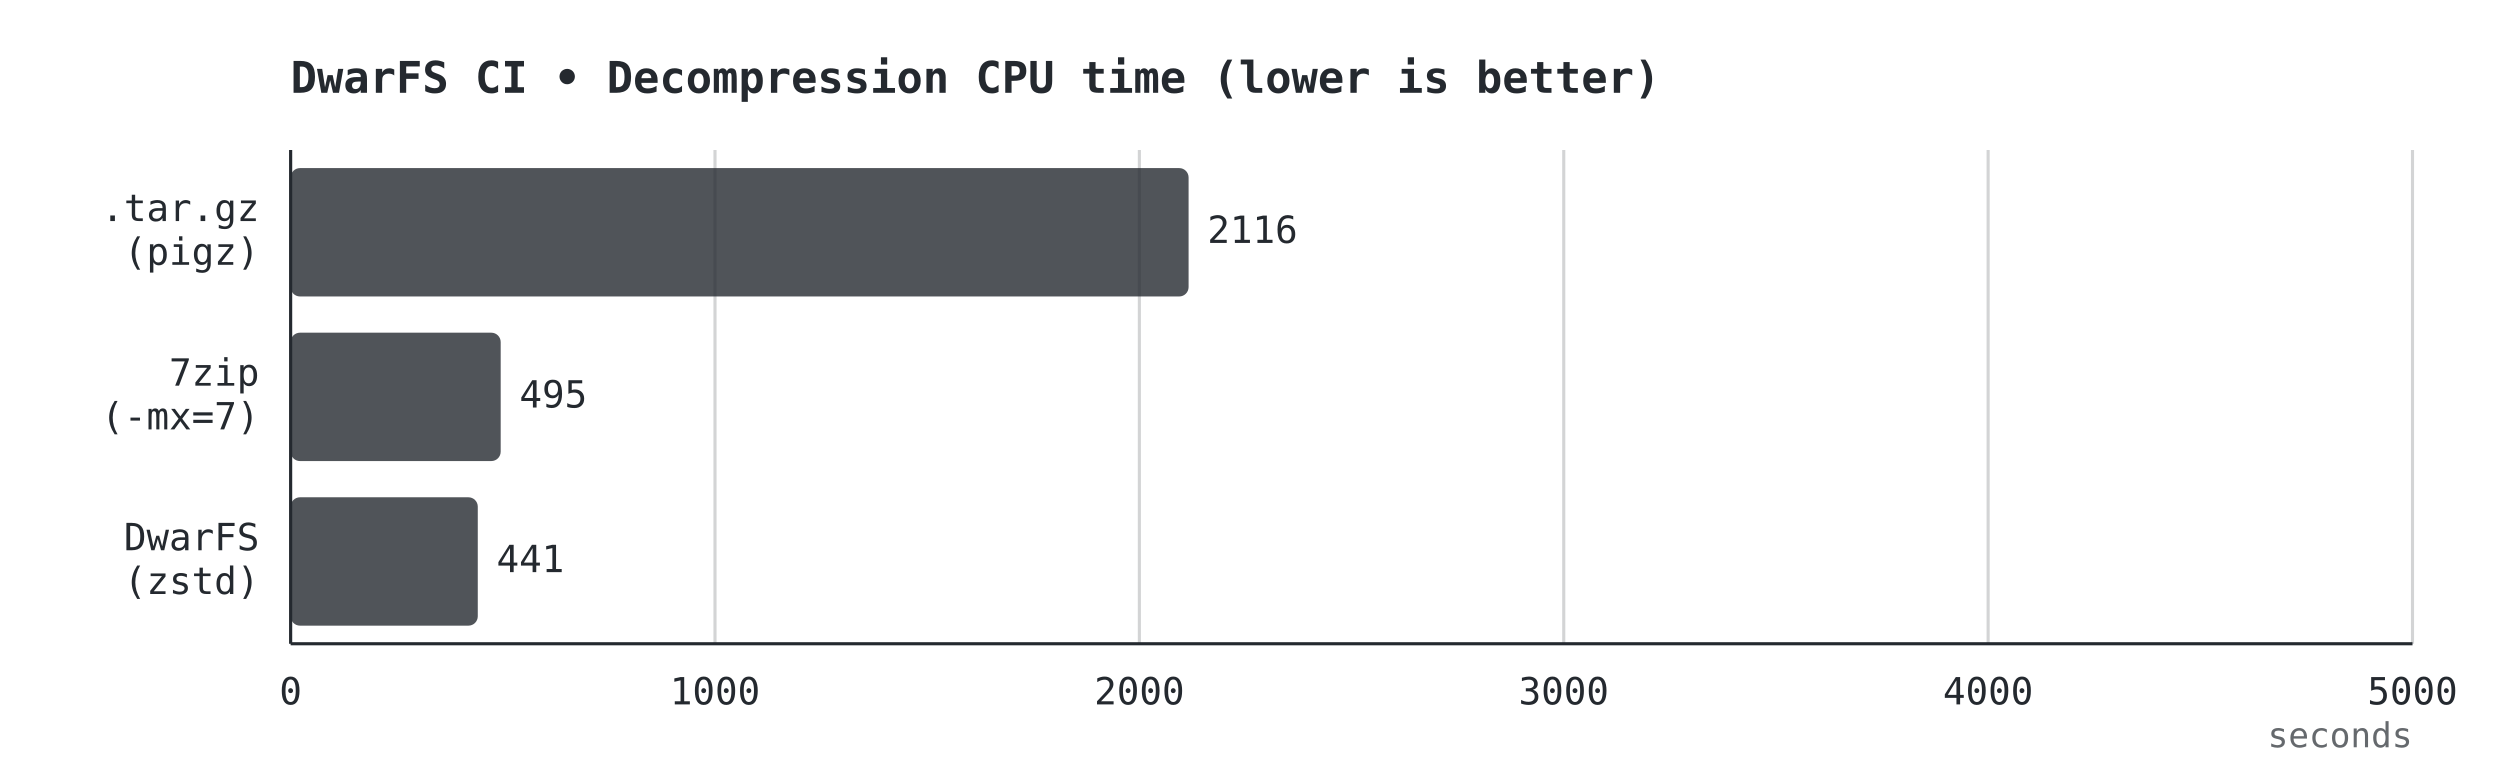
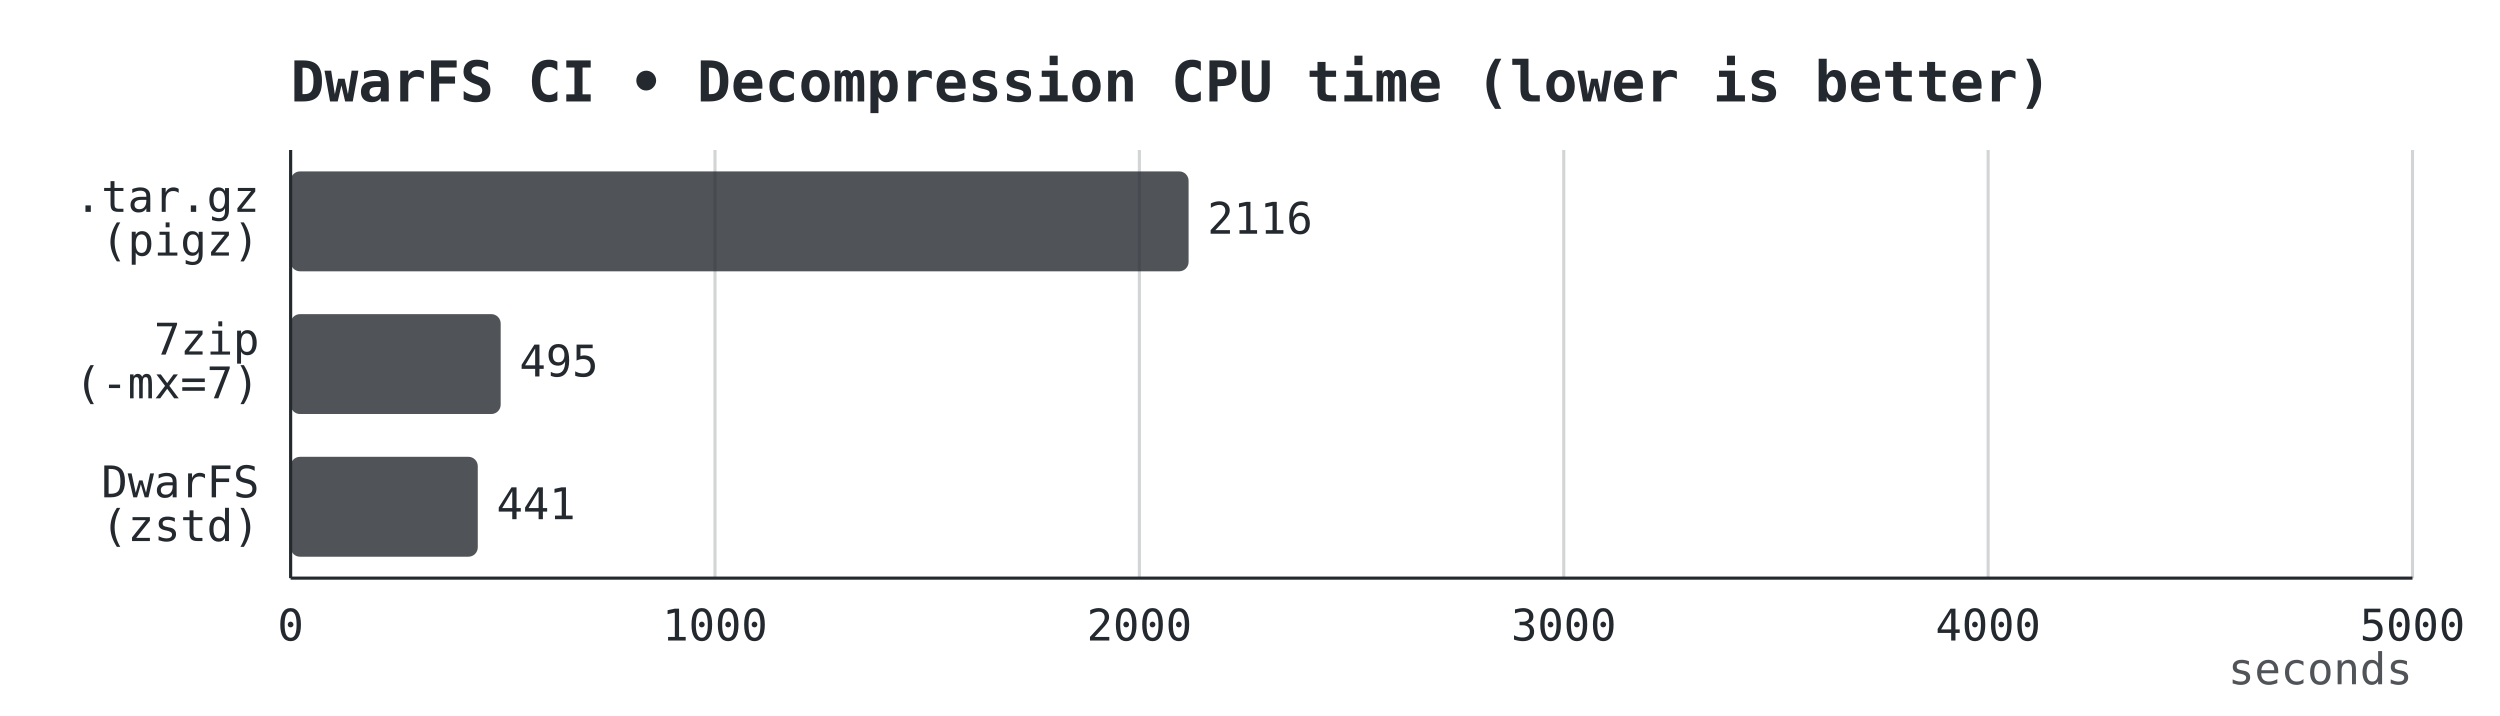
- <svg xmlns="http://www.w3.org/2000/svg" width="800" height="250" viewBox="0 0 800 250" role="img" aria-label="DwarFS CI • Decompression CPU time (lower is better)">
+ <svg xmlns="http://www.w3.org/2000/svg" width="800" height="229" viewBox="0 0 800 229" role="img" aria-label="DwarFS CI • Decompression CPU time (lower is better)">
  <style>
    :root {
      color: var(--fgColor-default, #24292f);
      font-family: ui-monospace, SFMono-Regular, Menlo, Consolas, monospace;
    }
    @media (prefers-color-scheme: dark) {
      :root { color: var(--fgColor-default, #c9d1d9); }
    }
-     .t { fill: currentColor; font-size: 12px; dominant-baseline: middle; }
-     .title { font-weight: 600; font-size: 14px; dominant-baseline: hanging; }
+     .t { fill: currentColor; font-size: 14px; dominant-baseline: middle; }
+     .title { font-weight: 600; font-size: 18px; dominant-baseline: hanging; }
    .axis { stroke: currentColor; stroke-width: 1; }
    .grid { stroke: currentColor; stroke-width: 1; opacity: .2; }
    .bar { fill: currentColor; opacity: .8; }
-     .unit { opacity: .7; font-size: 11px; }
+     .unit { opacity: .8; font-size: 14px; }
  </style>
-   <rect x="0" y="0" width="800" height="250" fill="none" />
+   <rect x="0" y="0" width="800" height="229" fill="none" />
  <text x="93" y="20" class="t title">DwarFS CI • Decompression CPU time (lower is better)</text>
-   <line x1="93" y1="206" x2="772" y2="206" class="axis" />
-   <line x1="93" y1="48" x2="93" y2="206" class="axis" />
-   <line x1="93.00" y1="48" x2="93.00" y2="206" class="grid" />
-   <text x="93.00" y="222" class="t" text-anchor="middle">0</text>
-   <line x1="228.80" y1="48" x2="228.80" y2="206" class="grid" />
-   <text x="228.80" y="222" class="t" text-anchor="middle">1000</text>
-   <line x1="364.60" y1="48" x2="364.60" y2="206" class="grid" />
-   <text x="364.60" y="222" class="t" text-anchor="middle">2000</text>
-   <line x1="500.40" y1="48" x2="500.40" y2="206" class="grid" />
-   <text x="500.40" y="222" class="t" text-anchor="middle">3000</text>
-   <line x1="636.20" y1="48" x2="636.20" y2="206" class="grid" />
-   <text x="636.20" y="222" class="t" text-anchor="middle">4000</text>
-   <line x1="772.00" y1="48" x2="772.00" y2="206" class="grid" />
-   <text x="772.00" y="222" class="t" text-anchor="middle">5000</text>
-   <text x="772" y="236" class="t unit" text-anchor="end">seconds</text>
-   <rect class="bar" x="93.00" y="53.79" width="287.35" height="41.08" rx="3" ry="3" />
-   <text x="83.00" y="67.33" class="t" text-anchor="end">.tar.gz</text>
-   <text x="83.00" y="81.33" class="t" text-anchor="end">(pigz)</text>
-   <text x="386.35" y="74.33" class="t">2116</text>
-   <rect class="bar" x="93.00" y="106.46" width="67.22" height="41.08" rx="3" ry="3" />
-   <text x="83.00" y="120.00" class="t" text-anchor="end">7zip</text>
-   <text x="83.00" y="134.00" class="t" text-anchor="end">(-mx=7)</text>
-   <text x="166.22" y="127.00" class="t">495</text>
-   <rect class="bar" x="93.00" y="159.13" width="59.89" height="41.08" rx="3" ry="3" />
-   <text x="83.00" y="172.67" class="t" text-anchor="end">DwarFS</text>
-   <text x="83.00" y="186.67" class="t" text-anchor="end">(zstd)</text>
-   <text x="158.89" y="179.67" class="t">441</text>
+   <line x1="93" y1="185" x2="772" y2="185" class="axis" />
+   <line x1="93" y1="48" x2="93" y2="185" class="axis" />
+   <line x1="93.00" y1="48" x2="93.00" y2="185" class="grid" />
+   <text x="93.00" y="201" class="t" text-anchor="middle">0</text>
+   <line x1="228.80" y1="48" x2="228.80" y2="185" class="grid" />
+   <text x="228.80" y="201" class="t" text-anchor="middle">1000</text>
+   <line x1="364.60" y1="48" x2="364.60" y2="185" class="grid" />
+   <text x="364.60" y="201" class="t" text-anchor="middle">2000</text>
+   <line x1="500.40" y1="48" x2="500.40" y2="185" class="grid" />
+   <text x="500.40" y="201" class="t" text-anchor="middle">3000</text>
+   <line x1="636.20" y1="48" x2="636.20" y2="185" class="grid" />
+   <text x="636.20" y="201" class="t" text-anchor="middle">4000</text>
+   <line x1="772.00" y1="48" x2="772.00" y2="185" class="grid" />
+   <text x="772.00" y="201" class="t" text-anchor="middle">5000</text>
+   <text x="772" y="215" class="t unit" text-anchor="end">seconds</text>
+   <rect class="bar" x="93.00" y="54.85" width="287.35" height="31.97" rx="3" ry="3" />
+   <text x="83.00" y="63.83" class="t" text-anchor="end">.tar.gz</text>
+   <text x="83.00" y="77.83" class="t" text-anchor="end">(pigz)</text>
+   <text x="386.35" y="70.83" class="t">2116</text>
+   <rect class="bar" x="93.00" y="100.52" width="67.22" height="31.97" rx="3" ry="3" />
+   <text x="83.00" y="109.50" class="t" text-anchor="end">7zip</text>
+   <text x="83.00" y="123.50" class="t" text-anchor="end">(-mx=7)</text>
+   <text x="166.22" y="116.50" class="t">495</text>
+   <rect class="bar" x="93.00" y="146.18" width="59.89" height="31.97" rx="3" ry="3" />
+   <text x="83.00" y="155.17" class="t" text-anchor="end">DwarFS</text>
+   <text x="83.00" y="169.17" class="t" text-anchor="end">(zstd)</text>
+   <text x="158.89" y="162.17" class="t">441</text>
</svg>
